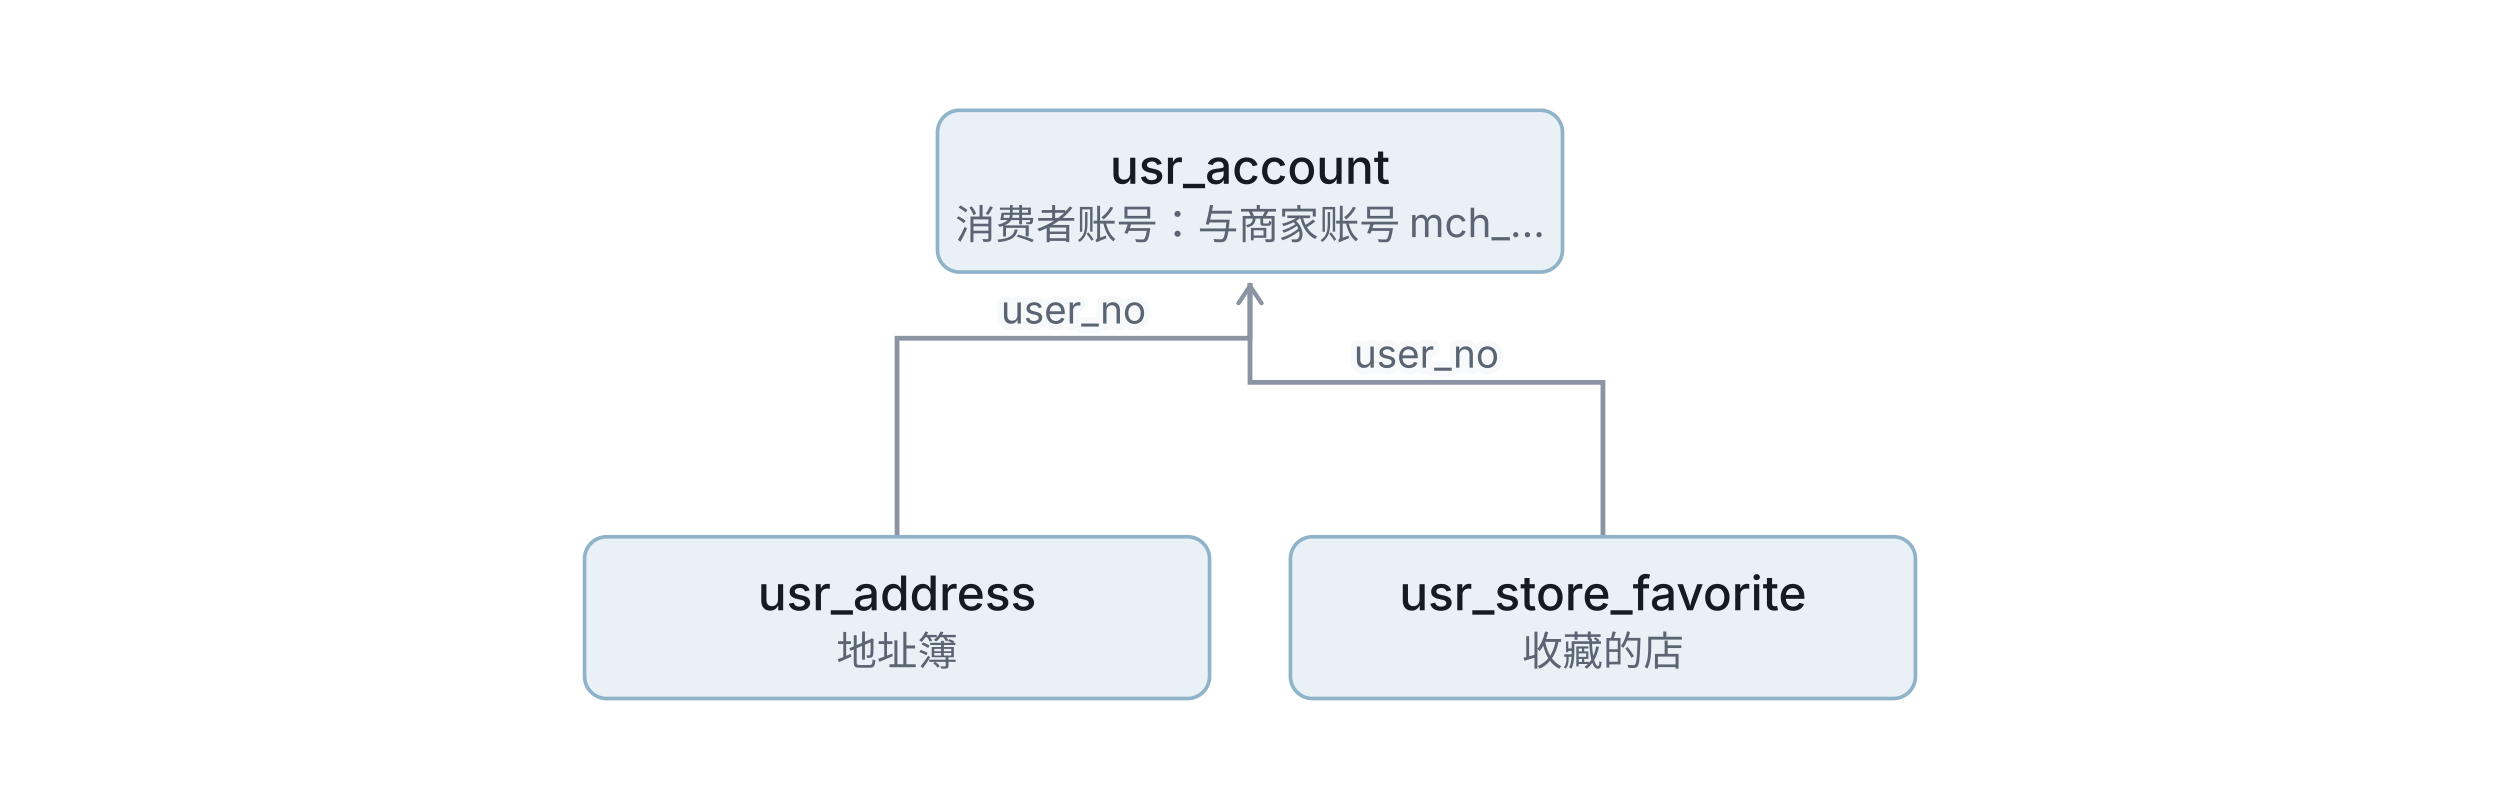
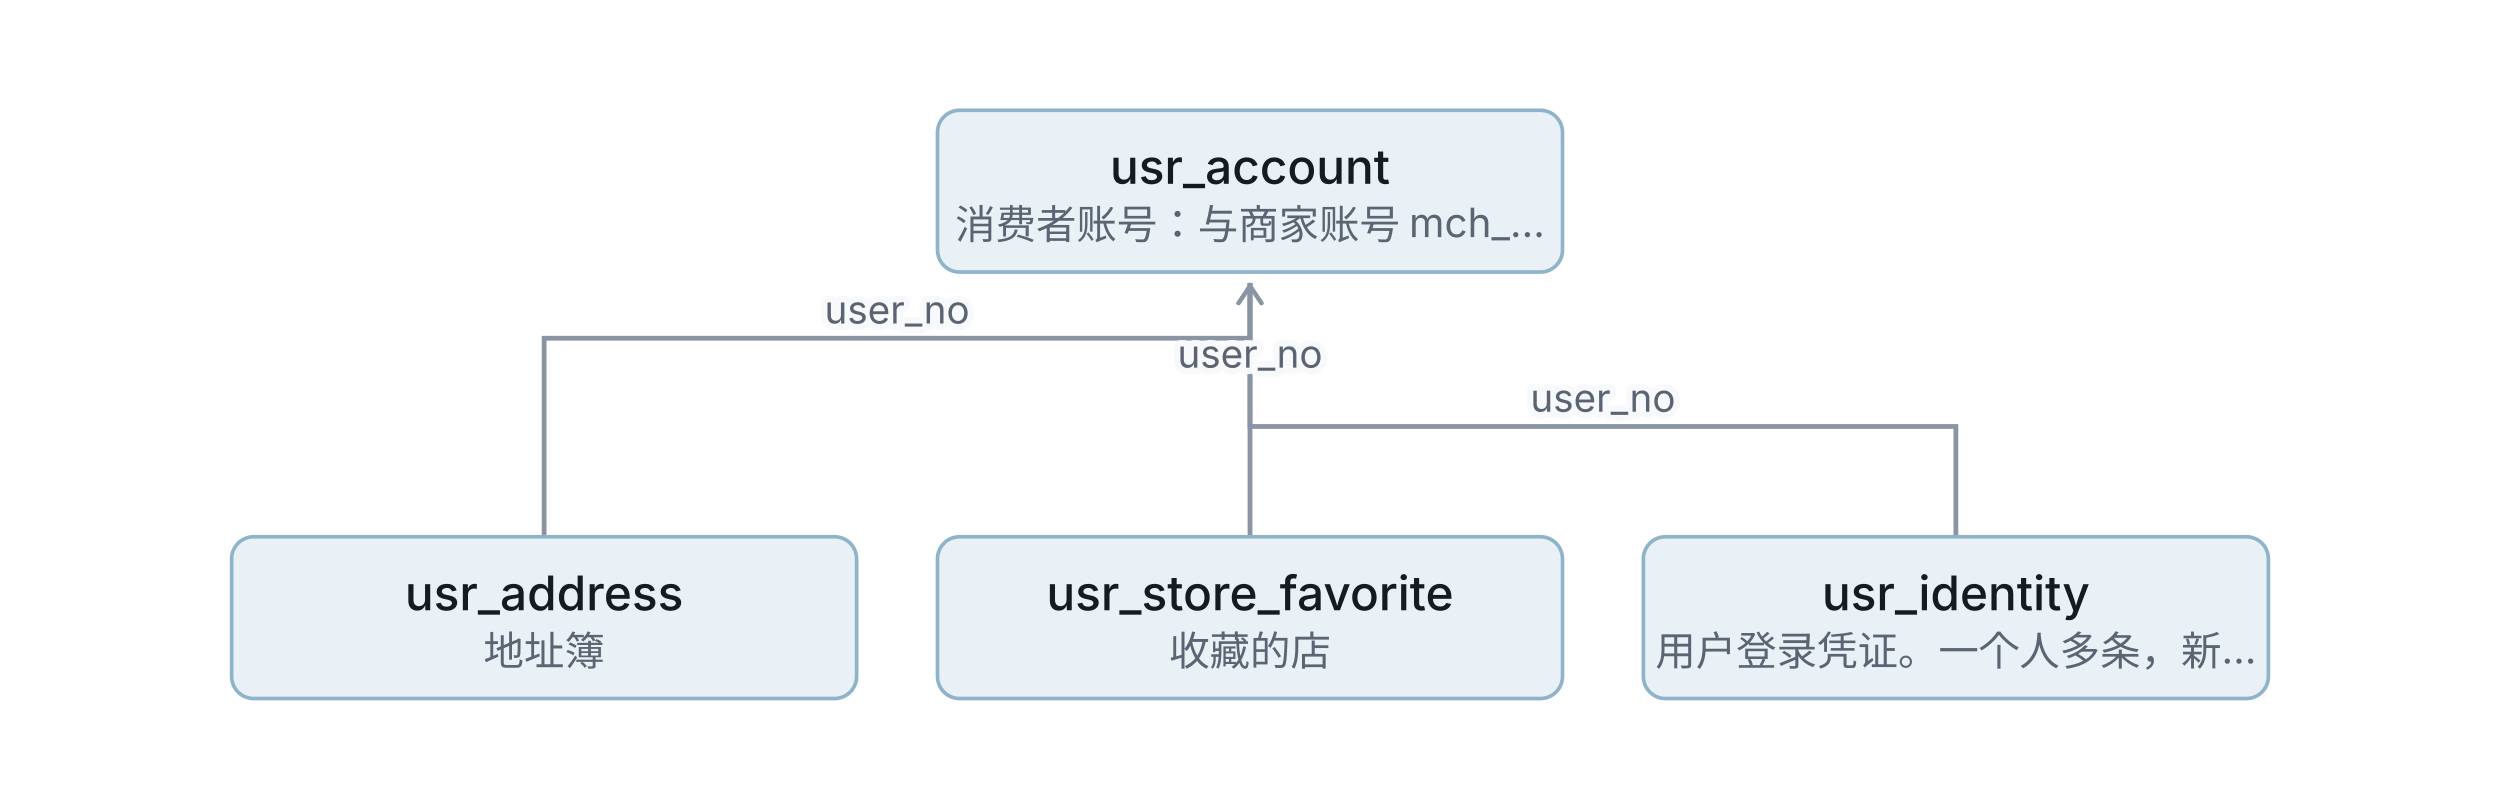
<svg xmlns="http://www.w3.org/2000/svg" width="680" height="216" viewBox="0 0 680 216" role="img" font-family="system-ui,-apple-system,'PingFang SC',sans-serif">
  <defs>
    <marker id="a" viewBox="0 0 10 10" refX="9" refY="5" markerWidth="6" markerHeight="6" orient="auto-start-reverse">
      <path d="M2 1L8 5L2 9" fill="none" stroke="#8A94A2" stroke-width="1.4" stroke-linecap="round" />
    </marker>
    <style>.n{font-weight:500;fill:#161A21}.s{font-size:11px;fill:#5A6472}
.l{font-size:10.5px;fill:#5A6472;paint-order:stroke;stroke:#F7F9FB;stroke-width:3.5;stroke-linejoin:round}.b{font-size:11px;fill:#5A6472;letter-spacing:.1em}
.ar{stroke:#8A94A2;stroke-width:1.3;fill:none}</style>
  </defs>
-   <path class="ar" d="M244 146 L244 92 L340 92 L340 77" marker-end="url(#a)" />
-   <path class="ar" d="M436 146 L436 104 L340 104 L340 77" marker-end="url(#a)" />
+   <path class="ar" d="M148 146 L148 92 L340 92 L340 77" marker-end="url(#a)" />
+   <path class="ar" d="M340 146 L340 104 L340 104 L340 77" marker-end="url(#a)" />
+   <path class="ar" d="M532 146 L532 116 L340 116 L340 77" marker-end="url(#a)" />
  <rect x="255" y="30" width="170" height="44" rx="6" fill="#EAF1F6" stroke="#8FB3C9" />
  <text class="n" x="340" y="50" text-anchor="middle" font-size="13">usr_account</text>
  <text class="s" x="340" y="65" text-anchor="middle">消费者账号：与商家账号 mch_…</text>
-   <rect x="159" y="146" width="170" height="44" rx="6" fill="#EAF1F6" stroke="#8FB3C9" />
-   <text class="n" x="244" y="166" text-anchor="middle" font-size="13">usr_address</text>
-   <text class="s" x="244" y="181" text-anchor="middle">地址簿</text>
-   <rect x="351" y="146" width="170" height="44" rx="6" fill="#EAF1F6" stroke="#8FB3C9" />
-   <text class="n" x="436" y="166" text-anchor="middle" font-size="13">usr_store_favorite</text>
-   <text class="s" x="436" y="181" text-anchor="middle">收藏的店</text>
-   <text class="l" x="292" y="88" text-anchor="middle">user_no</text>
-   <text class="l" x="388" y="100" text-anchor="middle">user_no</text>
+   <rect x="63" y="146" width="170" height="44" rx="6" fill="#EAF1F6" stroke="#8FB3C9" />
+   <text class="n" x="148" y="166" text-anchor="middle" font-size="13">usr_address</text>
+   <text class="s" x="148" y="181" text-anchor="middle">地址簿</text>
+   <rect x="255" y="146" width="170" height="44" rx="6" fill="#EAF1F6" stroke="#8FB3C9" />
+   <text class="n" x="340" y="166" text-anchor="middle" font-size="13">usr_store_favorite</text>
+   <text class="s" x="340" y="181" text-anchor="middle">收藏的店</text>
+   <rect x="447" y="146" width="170" height="44" rx="6" fill="#EAF1F6" stroke="#8FB3C9" />
+   <text class="n" x="532" y="166" text-anchor="middle" font-size="13">usr_identity</text>
+   <text class="s" x="532" y="181" text-anchor="middle">用户登录凭证。一个人多条，新…</text>
+   <text class="l" x="244" y="88" text-anchor="middle">user_no</text>
+   <text class="l" x="340" y="100" text-anchor="middle">user_no</text>
+   <text class="l" x="436" y="112" text-anchor="middle">user_no</text>
</svg>
